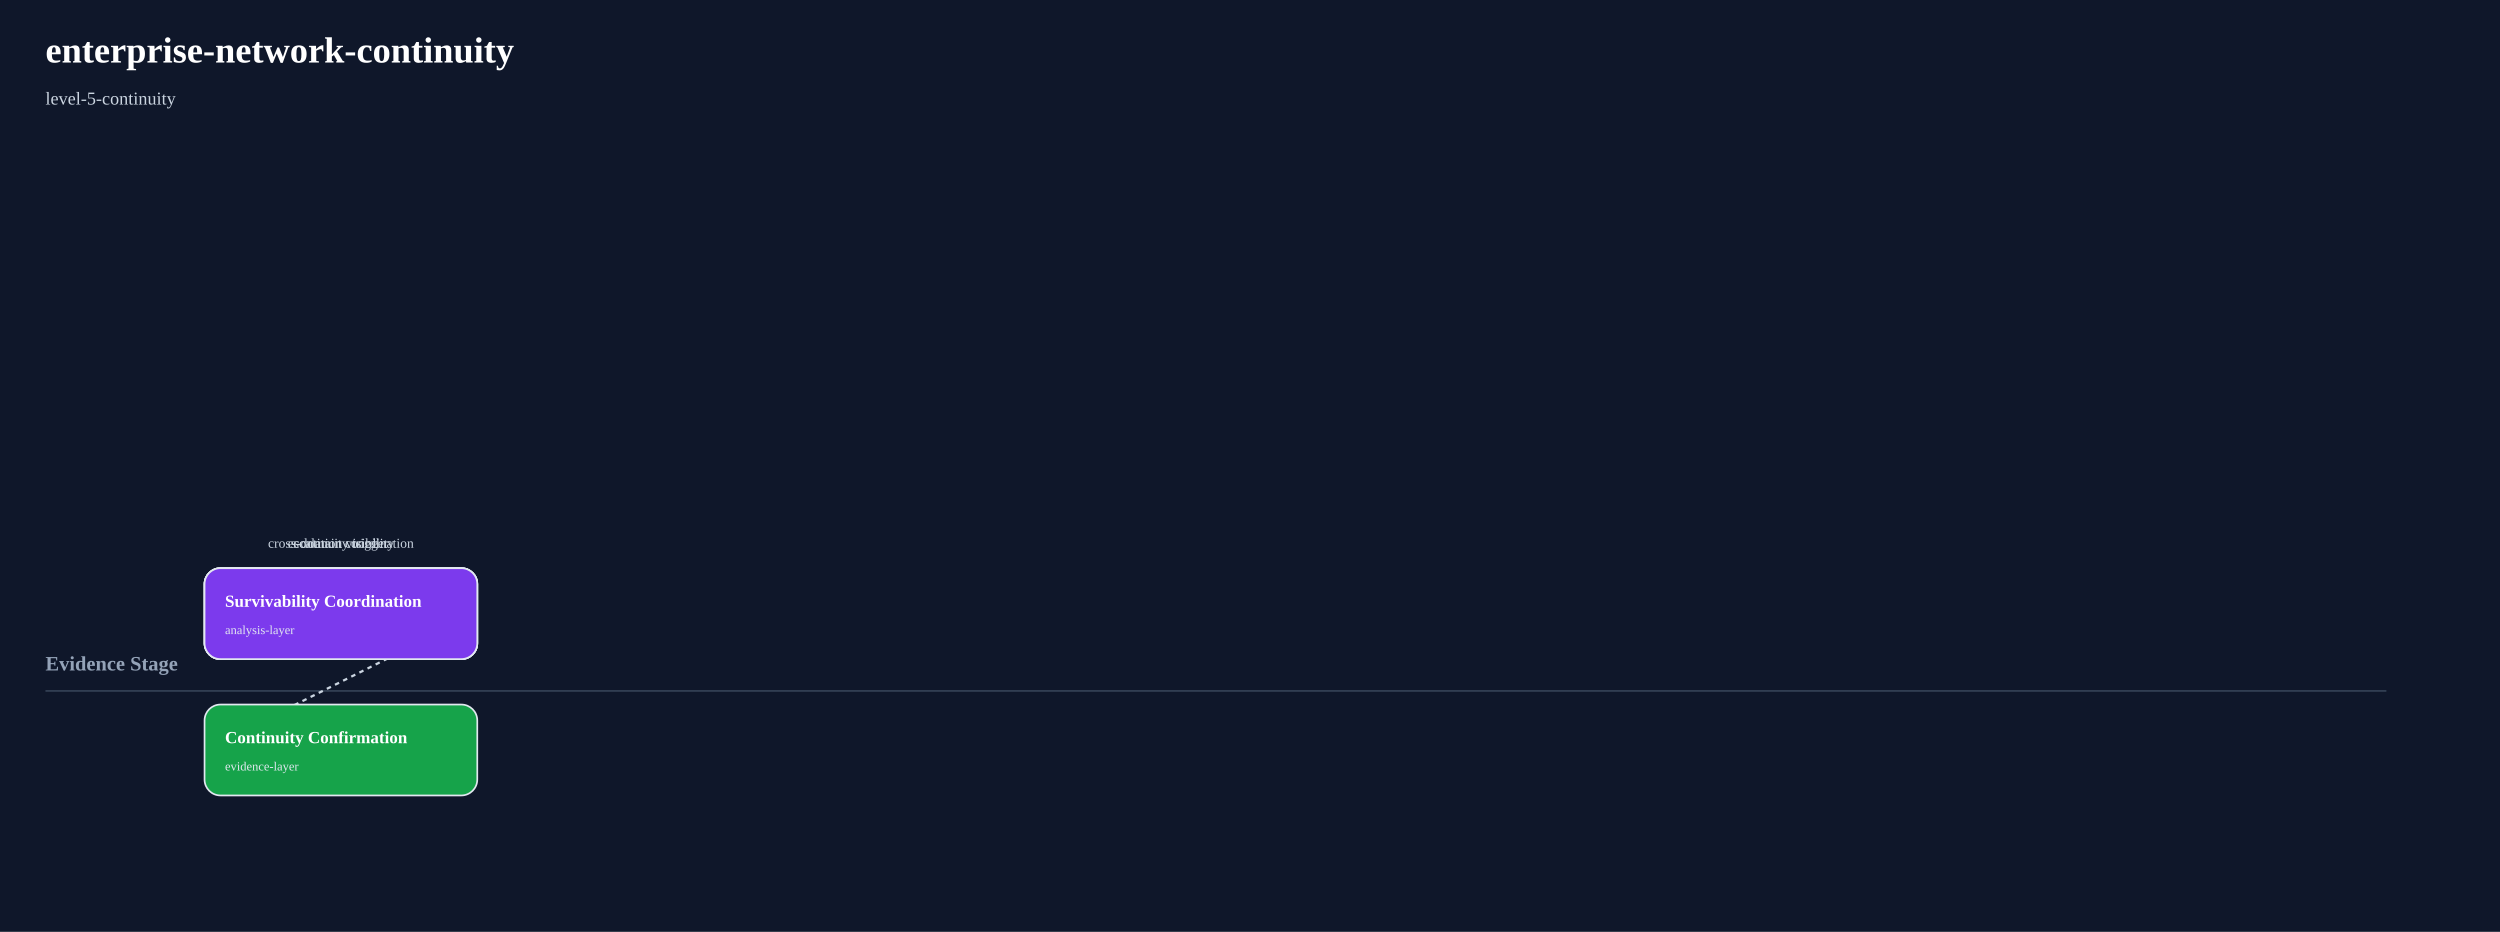
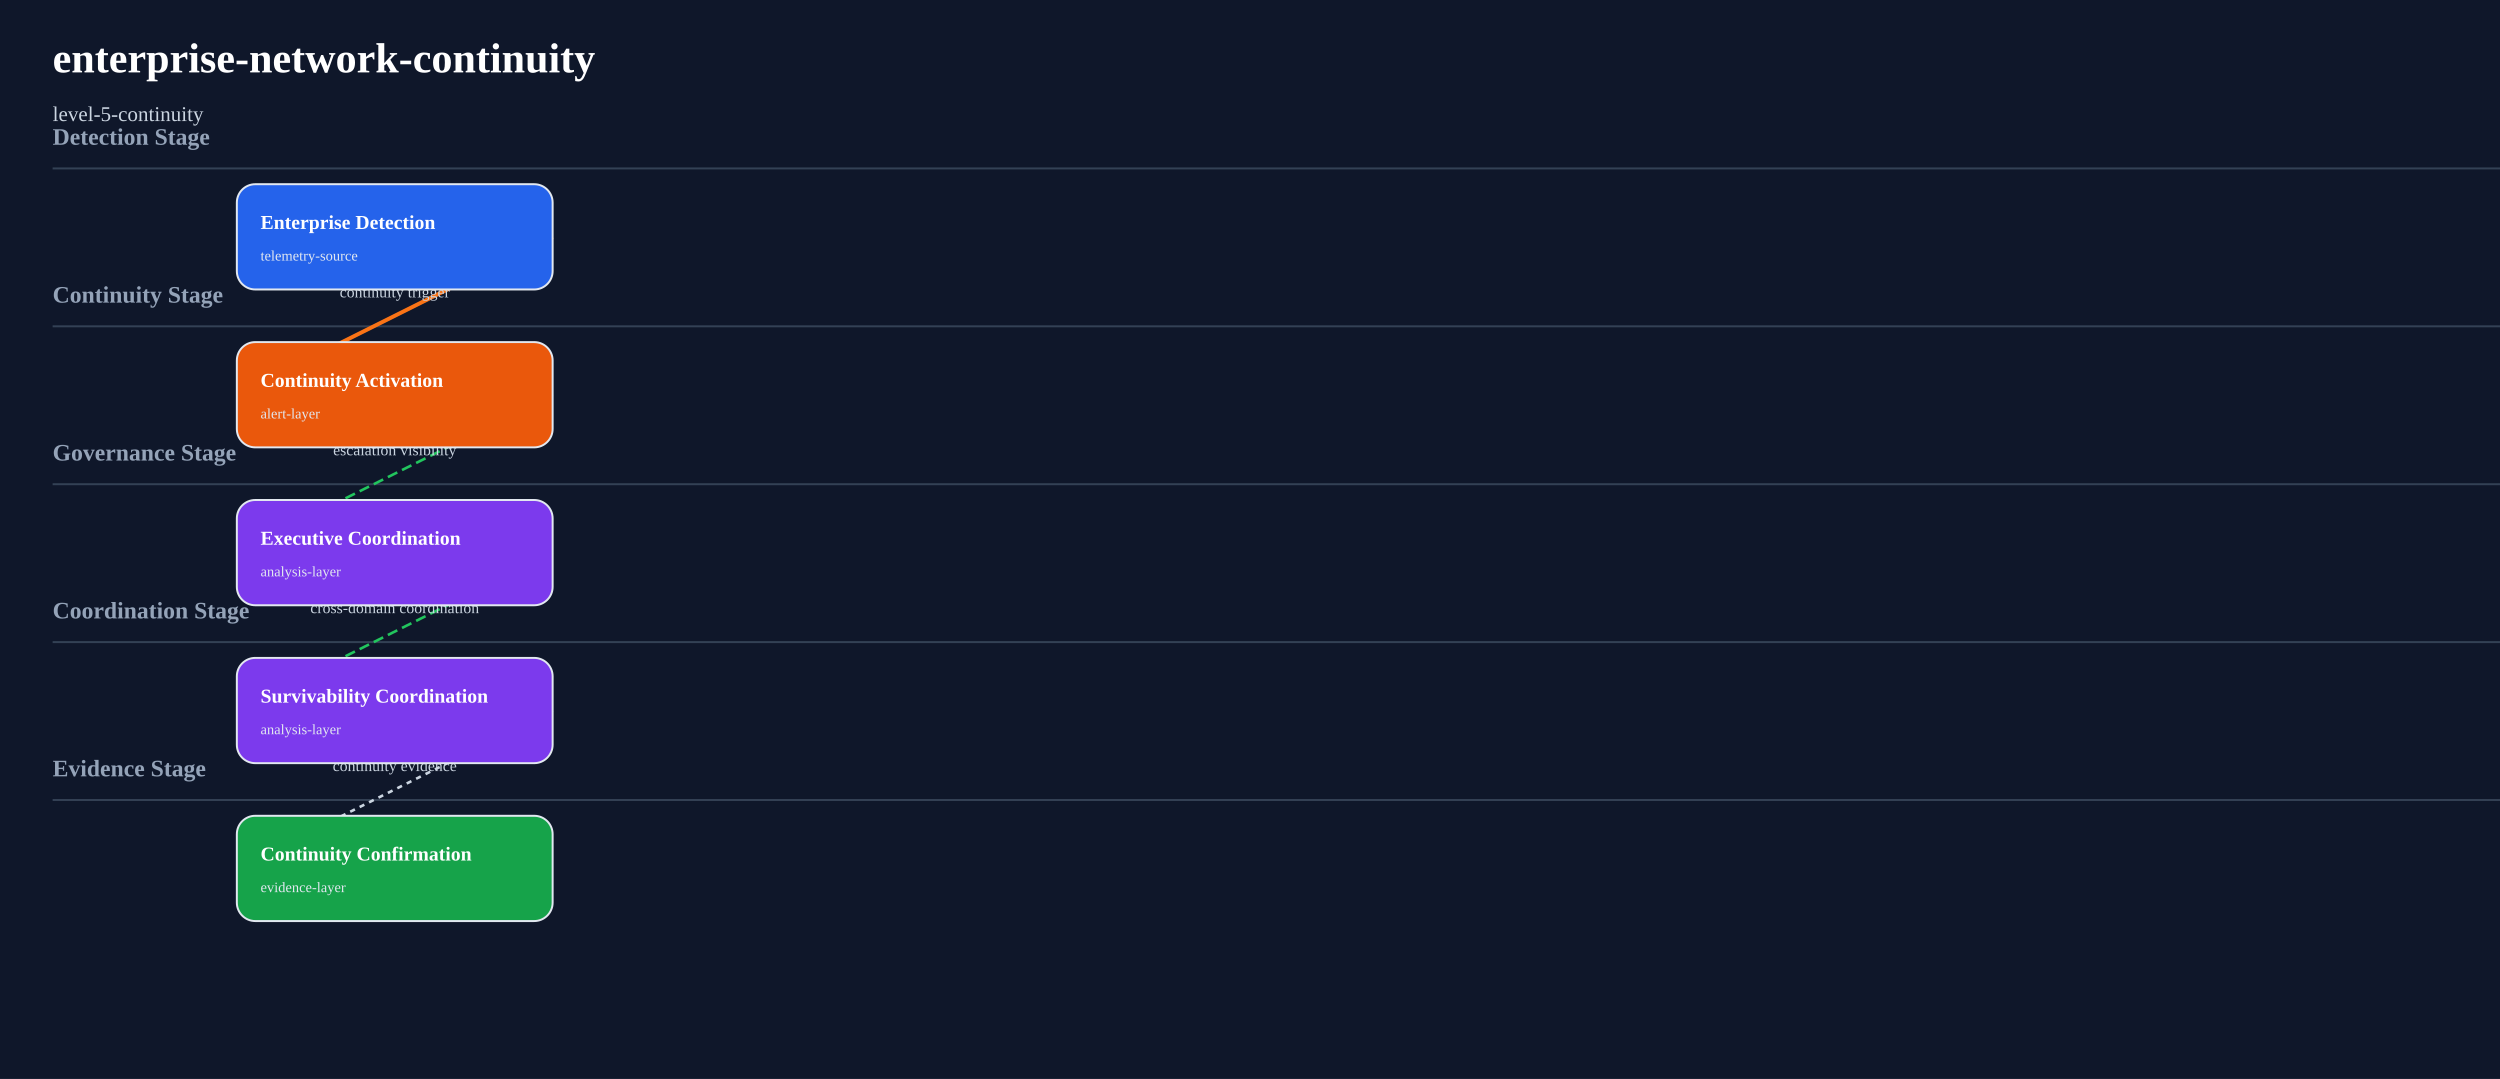
- <svg xmlns="http://www.w3.org/2000/svg" width="2200" height="820">
+ <svg xmlns="http://www.w3.org/2000/svg" width="1900" height="820">
  <rect width="100%" height="100%" fill="#0f172a" />
  <defs>
    <marker id="arrow" markerWidth="10" markerHeight="10" refX="9" refY="3" orient="auto" markerUnits="strokeWidth">
      <path d="M0,0 L0,6 L9,3 z" fill="#94a3b8" />
    </marker>
  </defs>
  <text x="40" y="55" fill="#ffffff" font-size="32" font-weight="bold">enterprise-network-continuity</text>
  <text x="40" y="92" fill="#cbd5e1" font-size="16">level-5-continuity</text>
-   <text x="40" y="-30" fill="#94a3b8" font-size="18" font-weight="bold">Detection Stage</text>
-   <line x1="40" y1="-12" x2="2100" y2="-12" stroke="#334155" stroke-width="1.5" />
-   <text x="40" y="-30" fill="#94a3b8" font-size="18" font-weight="bold">Continuity Stage</text>
-   <line x1="40" y1="-12" x2="2100" y2="-12" stroke="#334155" stroke-width="1.5" />
-   <text x="40" y="-30" fill="#94a3b8" font-size="18" font-weight="bold">Governance Stage</text>
-   <line x1="40" y1="-12" x2="2100" y2="-12" stroke="#334155" stroke-width="1.5" />
-   <text x="40" y="-30" fill="#94a3b8" font-size="18" font-weight="bold">Coordination Stage</text>
-   <line x1="40" y1="-12" x2="2100" y2="-12" stroke="#334155" stroke-width="1.5" />
+   <text x="40" y="110" fill="#94a3b8" font-size="18" font-weight="bold">Detection Stage</text>
+   <line x1="40" y1="128" x2="2100" y2="128" stroke="#334155" stroke-width="1.5" />
+   <text x="40" y="230" fill="#94a3b8" font-size="18" font-weight="bold">Continuity Stage</text>
+   <line x1="40" y1="248" x2="2100" y2="248" stroke="#334155" stroke-width="1.5" />
+   <text x="40" y="350" fill="#94a3b8" font-size="18" font-weight="bold">Governance Stage</text>
+   <line x1="40" y1="368" x2="2100" y2="368" stroke="#334155" stroke-width="1.5" />
+   <text x="40" y="470" fill="#94a3b8" font-size="18" font-weight="bold">Coordination Stage</text>
+   <line x1="40" y1="488" x2="2100" y2="488" stroke="#334155" stroke-width="1.5" />
  <text x="40" y="590" fill="#94a3b8" font-size="18" font-weight="bold">Evidence Stage</text>
  <line x1="40" y1="608" x2="2100" y2="608" stroke="#334155" stroke-width="1.5" />
-   <line x1="420" y1="540" x2="180" y2="540" stroke="#f97316" stroke-width="3" stroke-dasharray="" marker-end="url(#arrow)" />
-   <text x="300.0" y="482.0" fill="#cbd5e1" font-size="12" text-anchor="middle">continuity trigger</text>
-   <line x1="420" y1="540" x2="180" y2="540" stroke="#22c55e" stroke-width="2" stroke-dasharray="8,4" marker-end="url(#arrow)" />
-   <text x="300.0" y="482.0" fill="#cbd5e1" font-size="12" text-anchor="middle">escalation visibility</text>
-   <line x1="420" y1="540" x2="180" y2="540" stroke="#22c55e" stroke-width="2" stroke-dasharray="8,4" marker-end="url(#arrow)" />
-   <text x="300.0" y="482.0" fill="#cbd5e1" font-size="12" text-anchor="middle">cross-domain coordination</text>
+   <line x1="420" y1="180" x2="180" y2="300" stroke="#f97316" stroke-width="3" stroke-dasharray="" marker-end="url(#arrow)" />
+   <text x="300.0" y="226.0" fill="#cbd5e1" font-size="12" text-anchor="middle">continuity trigger</text>
+   <line x1="420" y1="300" x2="180" y2="420" stroke="#22c55e" stroke-width="2" stroke-dasharray="8,4" marker-end="url(#arrow)" />
+   <text x="300.0" y="346.0" fill="#cbd5e1" font-size="12" text-anchor="middle">escalation visibility</text>
+   <line x1="420" y1="420" x2="180" y2="540" stroke="#22c55e" stroke-width="2" stroke-dasharray="8,4" marker-end="url(#arrow)" />
+   <text x="300.0" y="466.0" fill="#cbd5e1" font-size="12" text-anchor="middle">cross-domain coordination</text>
  <line x1="420" y1="540" x2="180" y2="660" stroke="#cbd5e1" stroke-width="2" stroke-dasharray="4,4" marker-end="url(#arrow)" />
-   <text x="300.0" y="542.0" fill="#cbd5e1" font-size="12" text-anchor="middle">continuity evidence</text>
-   <rect x="180" y="500" width="240" height="80" rx="14" fill="#2563eb" stroke="#e2e8f0" stroke-width="1.5" />
-   <text x="198" y="534" fill="#ffffff" font-size="15" font-weight="bold">Enterprise Detection</text>
-   <text x="198" y="558" fill="#e2e8f0" font-size="11">telemetry-source</text>
-   <rect x="180" y="500" width="240" height="80" rx="14" fill="#ea580c" stroke="#e2e8f0" stroke-width="1.5" />
-   <text x="198" y="534" fill="#ffffff" font-size="15" font-weight="bold">Continuity Activation</text>
-   <text x="198" y="558" fill="#e2e8f0" font-size="11">alert-layer</text>
-   <rect x="180" y="500" width="240" height="80" rx="14" fill="#7c3aed" stroke="#e2e8f0" stroke-width="1.5" />
-   <text x="198" y="534" fill="#ffffff" font-size="15" font-weight="bold">Executive Coordination</text>
-   <text x="198" y="558" fill="#e2e8f0" font-size="11">analysis-layer</text>
+   <text x="300.0" y="586.0" fill="#cbd5e1" font-size="12" text-anchor="middle">continuity evidence</text>
+   <rect x="180" y="140" width="240" height="80" rx="14" fill="#2563eb" stroke="#e2e8f0" stroke-width="1.5" />
+   <text x="198" y="174" fill="#ffffff" font-size="15" font-weight="bold">Enterprise Detection</text>
+   <text x="198" y="198" fill="#e2e8f0" font-size="11">telemetry-source</text>
+   <rect x="180" y="260" width="240" height="80" rx="14" fill="#ea580c" stroke="#e2e8f0" stroke-width="1.5" />
+   <text x="198" y="294" fill="#ffffff" font-size="15" font-weight="bold">Continuity Activation</text>
+   <text x="198" y="318" fill="#e2e8f0" font-size="11">alert-layer</text>
+   <rect x="180" y="380" width="240" height="80" rx="14" fill="#7c3aed" stroke="#e2e8f0" stroke-width="1.5" />
+   <text x="198" y="414" fill="#ffffff" font-size="15" font-weight="bold">Executive Coordination</text>
+   <text x="198" y="438" fill="#e2e8f0" font-size="11">analysis-layer</text>
  <rect x="180" y="500" width="240" height="80" rx="14" fill="#7c3aed" stroke="#e2e8f0" stroke-width="1.5" />
  <text x="198" y="534" fill="#ffffff" font-size="15" font-weight="bold">Survivability Coordination</text>
  <text x="198" y="558" fill="#e2e8f0" font-size="11">analysis-layer</text>
  <rect x="180" y="620" width="240" height="80" rx="14" fill="#16a34a" stroke="#e2e8f0" stroke-width="1.5" />
  <text x="198" y="654" fill="#ffffff" font-size="15" font-weight="bold">Continuity Confirmation</text>
  <text x="198" y="678" fill="#e2e8f0" font-size="11">evidence-layer</text>
</svg>
